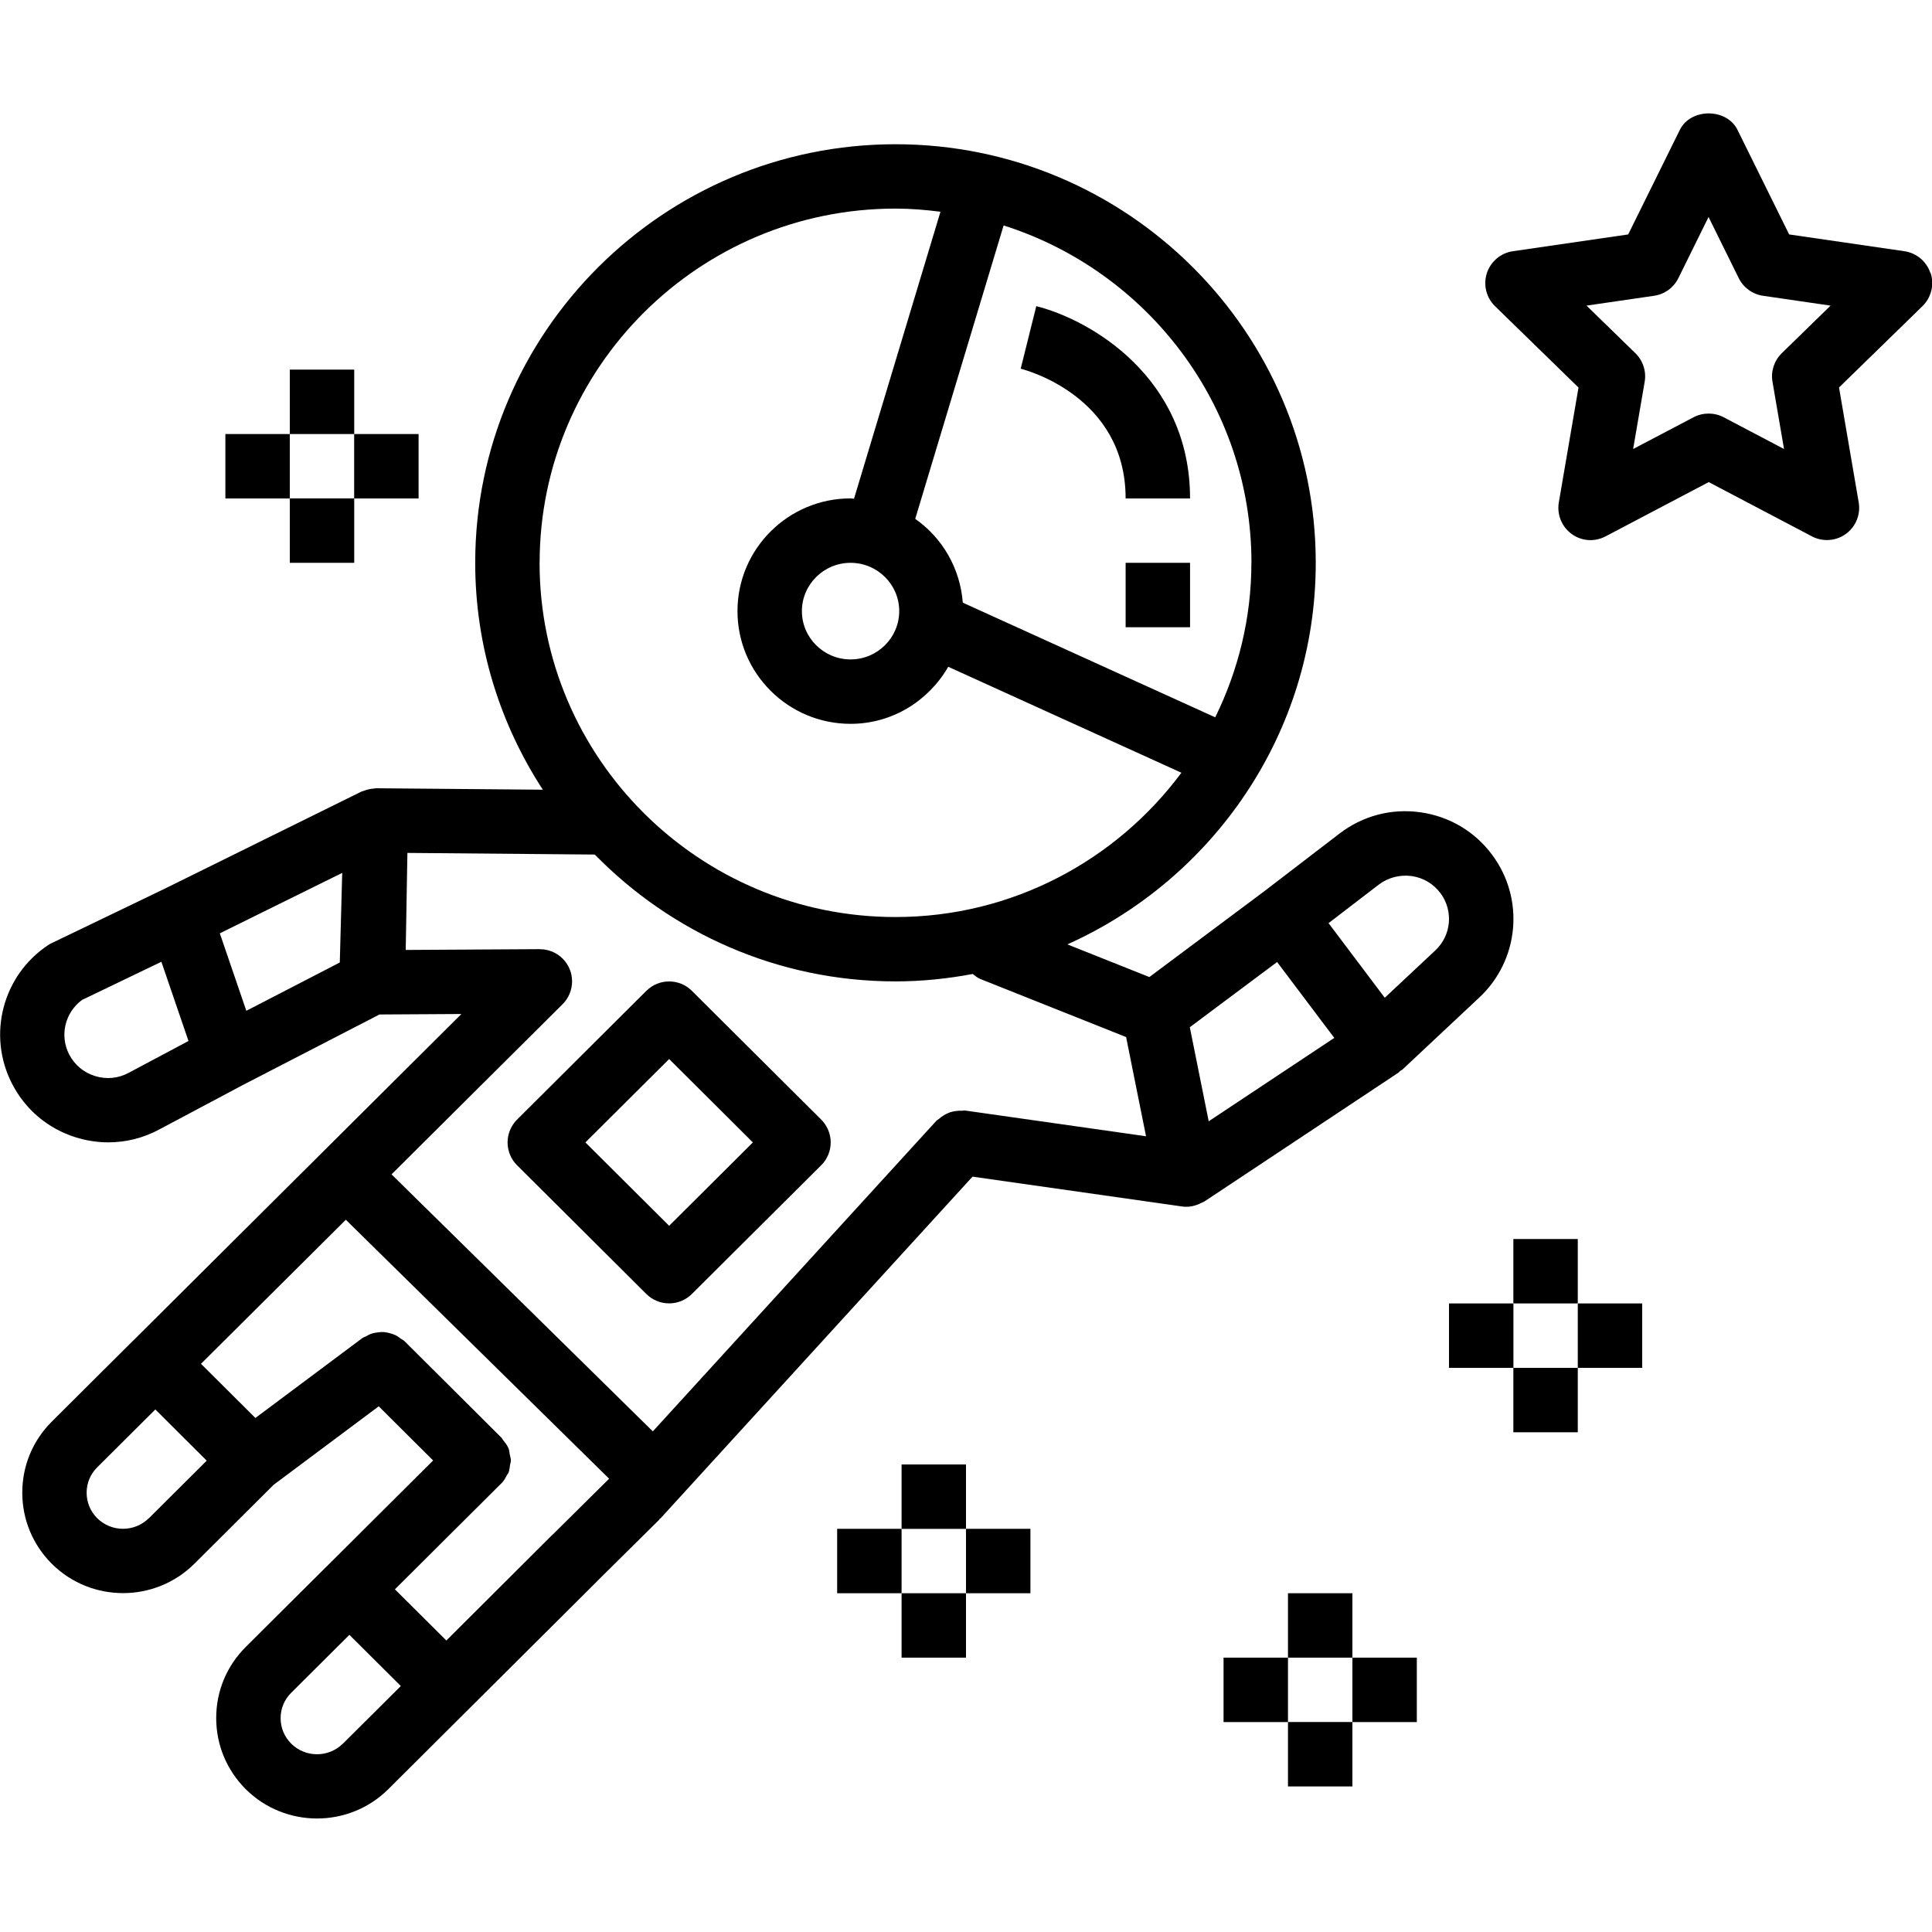
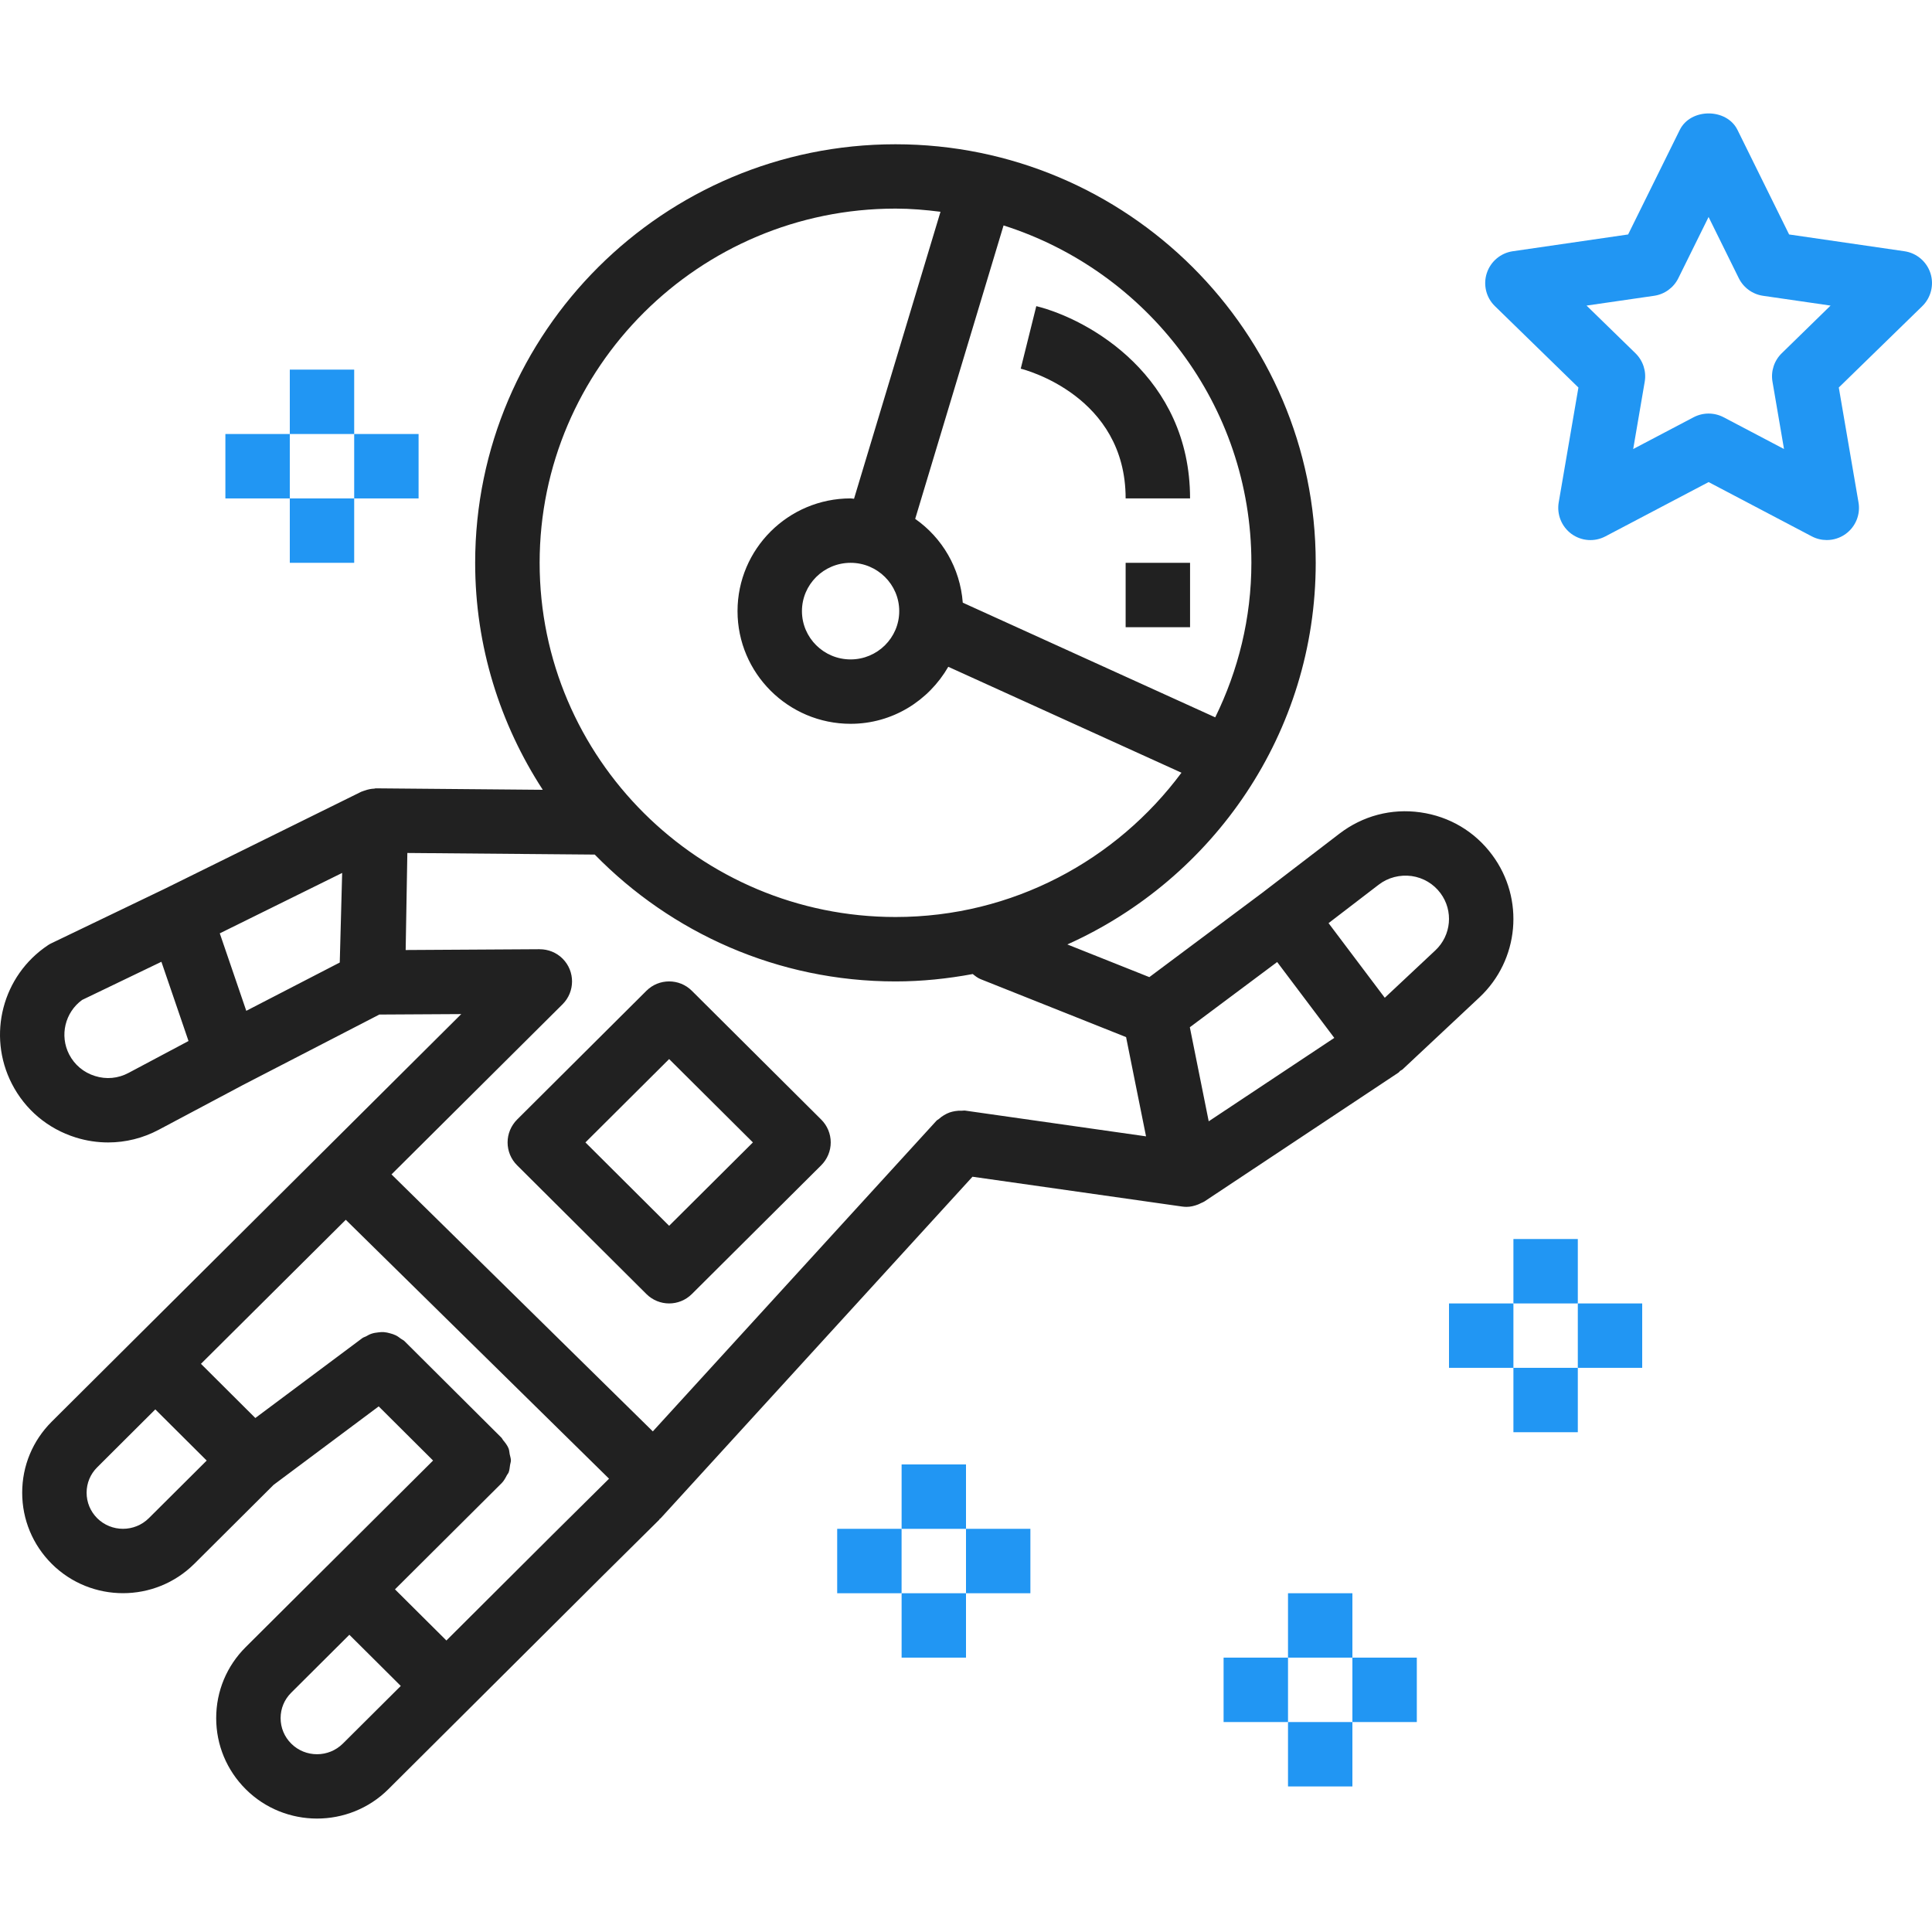
- <svg xmlns="http://www.w3.org/2000/svg" version="1.1" width="32" height="32" viewBox="0 0 32 32">
-   <path d="M31.974 4.524c-0.063-0.193-0.229-0.333-0.43-0.363l-1.91-0.278-0.855-1.731c-0.179-0.365-0.777-0.365-0.956 0l-0.855 1.731-1.91 0.278c-0.201 0.029-0.367 0.17-0.431 0.363-0.062 0.193-0.011 0.405 0.135 0.547l1.383 1.348-0.326 1.903c-0.034 0.2 0.048 0.402 0.212 0.522 0.166 0.121 0.382 0.135 0.562 0.040l1.709-0.899 1.709 0.899c0.078 0.041 0.164 0.061 0.249 0.061 0.11 0 0.221-0.034 0.314-0.102 0.164-0.119 0.246-0.322 0.212-0.522l-0.326-1.903 1.383-1.348c0.145-0.142 0.197-0.354 0.135-0.547zM29.511 5.851c-0.125 0.122-0.183 0.299-0.153 0.472l0.191 1.114-1-0.526c-0.078-0.041-0.163-0.061-0.249-0.061s-0.17 0.020-0.249 0.061l-1.001 0.526 0.191-1.114c0.030-0.173-0.028-0.349-0.153-0.472l-0.81-0.789 1.119-0.163c0.174-0.025 0.324-0.134 0.402-0.292l0.5-1.013 0.5 1.013c0.078 0.157 0.228 0.267 0.402 0.292l1.119 0.163-0.809 0.789z" />
-   <path d="M26.133 20.522h-1.067v1.067h1.067v-1.067z" />
-   <path d="M26.133 22.656h-1.067v1.067h1.067v-1.067z" />
-   <path d="M27.2 21.589h-1.067v1.067h1.067v-1.067z" />
-   <path d="M25.067 21.589h-1.067v1.067h1.067v-1.067z" />
-   <path d="M22.4 26.389h-1.067v1.067h1.067v-1.067z" />
-   <path d="M22.4 28.522h-1.067v1.067h1.067v-1.067z" />
-   <path d="M23.467 27.456h-1.067v1.067h1.067v-1.067z" />
-   <path d="M21.333 27.456h-1.067v1.067h1.067v-1.067z" />
-   <path d="M16 24.256h-1.067v1.067h1.067v-1.067z" />
-   <path d="M16 26.389h-1.067v1.067h1.067v-1.067z" />
-   <path d="M17.067 25.322h-1.067v1.067h1.067v-1.067z" />
-   <path d="M14.933 25.322h-1.067v1.067h1.067v-1.067z" />
-   <path d="M5.867 6.122h-1.067v1.067h1.067v-1.067z" />
-   <path d="M5.867 8.255h-1.067v1.067h1.067v-1.067z" />
-   <path d="M6.933 7.189h-1.067v1.067h1.067v-1.067z" />
-   <path d="M4.8 7.189h-1.067v1.067h1.067v-1.067z" />
-   <path d="M24.715 14.159c-0.287-0.388-0.709-0.637-1.188-0.705-0.481-0.068-0.956 0.058-1.34 0.352l-1.252 0.96-1.898 1.417-1.358-0.541c2.421-1.086 4.114-3.508 4.114-6.32 0-3.823-3.123-6.933-6.961-6.933s-6.961 3.11-6.961 6.933c0 1.386 0.414 2.674 1.12 3.758l-2.764-0.024c-0.002 0-0.003 0-0.005 0-0.009 0-0.015 0.004-0.023 0.005-0.053 0.002-0.105 0.013-0.155 0.031-0.013 0.005-0.026 0.008-0.038 0.013-0.006 0.003-0.013 0.003-0.019 0.006l-3.233 1.596c-0.001 0-0.001 0-0.001 0.001l-1.893 0.911c-0.021 0.009-0.042 0.021-0.063 0.035-0.755 0.502-1.012 1.489-0.598 2.295 0.22 0.429 0.595 0.745 1.056 0.889 0.178 0.055 0.359 0.083 0.539 0.083 0.29 0 0.577-0.071 0.839-0.211l1.388-0.738 2.264-1.169 1.357-0.008-5.442 5.416c-0.001 0.001-0.001 0.001-0.002 0.001l-1.339 1.333c-0.316 0.315-0.49 0.732-0.49 1.178s0.174 0.863 0.49 1.179c0.325 0.323 0.752 0.485 1.179 0.485s0.854-0.162 1.18-0.485l1.314-1.309 1.741-1.3 0.901 0.897-1.762 1.754c-0 0.001-0.001 0.001-0.002 0.001l-1.339 1.333c-0.316 0.315-0.49 0.732-0.49 1.178s0.174 0.863 0.49 1.179c0.325 0.323 0.753 0.485 1.18 0.485s0.855-0.162 1.18-0.485l3.482-3.467c0.001-0.001 0.001-0.001 0.001-0.002l1.010-1-0.004-0.004c0.006-0.006 0.015-0.009 0.022-0.015l5.166-5.658 3.471 0.494c0.025 0.004 0.050 0.005 0.075 0.005 0.065 0 0.127-0.015 0.187-0.038 0.018-0.006 0.033-0.015 0.050-0.023 0.019-0.010 0.039-0.015 0.058-0.027l3.213-2.133c0.012-0.008 0.018-0.021 0.029-0.029 0.013-0.010 0.029-0.014 0.041-0.026l1.271-1.191c0.662-0.62 0.753-1.635 0.212-2.362zM2.13 17.77c-0.173 0.093-0.37 0.111-0.558 0.052-0.187-0.058-0.338-0.186-0.427-0.358-0.161-0.314-0.068-0.695 0.214-0.902l1.314-0.632 0.449 1.312-0.992 0.528zM5.628 15.942l-1.548 0.8-0.439-1.283 2.027-1.001-0.040 1.484zM20.727 9.322c0 0.918-0.219 1.785-0.599 2.559l-4.181-1.899c-0.044-0.573-0.341-1.075-0.788-1.388l1.464-4.86c2.378 0.756 4.105 2.974 4.105 5.588zM8.938 9.322c0-3.235 2.644-5.867 5.894-5.867 0.253 0 0.5 0.021 0.745 0.052l-1.432 4.754c-0.019-0.001-0.037-0.006-0.057-0.006-1.033 0-1.873 0.837-1.873 1.867s0.84 1.867 1.873 1.867c0.694 0 1.294-0.383 1.618-0.945l3.862 1.755c-1.075 1.446-2.795 2.39-4.737 2.39-3.25 0-5.894-2.632-5.894-5.867zM14.894 10.122c0 0.441-0.362 0.8-0.806 0.8s-0.806-0.359-0.806-0.8c0-0.441 0.362-0.8 0.806-0.8s0.806 0.359 0.806 0.8zM2.465 25.146c-0.236 0.234-0.619 0.234-0.854 0.001-0.114-0.114-0.176-0.263-0.176-0.423s0.062-0.309 0.176-0.421l0.962-0.958 0.851 0.848-0.959 0.955zM5.679 28.88c-0.236 0.234-0.619 0.235-0.855 0.001-0.114-0.114-0.176-0.263-0.176-0.423s0.062-0.309 0.176-0.421l0.963-0.959 0.852 0.848-0.96 0.955zM9.16 25.411c-0.001 0-0.001 0-0.002 0.001l-1.765 1.76-0.852-0.848 1.763-1.755c0 0 0 0 0-0s0.001-0.001 0.002-0.001c0.040-0.040 0.065-0.088 0.090-0.135 0.007-0.014 0.020-0.026 0.026-0.040 0.017-0.041 0.019-0.085 0.026-0.129 0.003-0.025 0.014-0.047 0.014-0.073 0-0.036-0.013-0.070-0.020-0.106-0.006-0.032-0.006-0.065-0.019-0.095-0.020-0.050-0.055-0.094-0.091-0.138-0.010-0.012-0.014-0.027-0.025-0.038 0 0 0 0-0.001 0s-0.001-0.002-0.001-0.002l-1.607-1.6c-0.017-0.017-0.039-0.024-0.058-0.038-0.028-0.022-0.055-0.042-0.087-0.058-0.030-0.015-0.061-0.024-0.093-0.033-0.034-0.010-0.067-0.017-0.103-0.020-0.033-0.002-0.063 0.001-0.095 0.005-0.036 0.004-0.069 0.009-0.104 0.020-0.034 0.011-0.063 0.027-0.094 0.045-0.020 0.011-0.042 0.015-0.061 0.029l-1.773 1.324-0.901-0.897 2.399-2.386 4.361 4.289-0.928 0.919zM15.979 18.394c-0.015-0.002-0.030 0.004-0.045 0.003-0.039-0.002-0.076 0.001-0.115 0.007-0.030 0.005-0.059 0.011-0.088 0.021-0.034 0.012-0.065 0.028-0.097 0.047-0.030 0.018-0.057 0.037-0.083 0.061-0.013 0.011-0.028 0.017-0.040 0.029l-4.698 5.146-4.328-4.257 2.833-2.818c0.209-0.208 0.21-0.546 0.002-0.755-0.105-0.105-0.243-0.157-0.381-0.156v-0.001l-2.219 0.013 0.028-1.607 3.104 0.027c1.265 1.294 3.029 2.101 4.981 2.101 0.437 0 0.864-0.045 1.279-0.123 0.040 0.032 0.079 0.065 0.13 0.085l2.41 0.96 0.152 0.758 0.178 0.885-3.003-0.427zM20.020 18.572l-0.313-1.558 1.446-1.080 0.947 1.257-2.080 1.381zM23.774 15.741l-0.838 0.785-0.931-1.236 0.831-0.637c0.155-0.119 0.351-0.168 0.543-0.143 0.193 0.027 0.364 0.128 0.48 0.284 0.217 0.292 0.18 0.699-0.085 0.947z" />
-   <path d="M13.602 18.544l-2.143-2.133c-0.207-0.207-0.545-0.207-0.753 0l-2.142 2.133c-0.1 0.101-0.157 0.236-0.157 0.378s0.056 0.278 0.157 0.378l2.142 2.133c0.104 0.103 0.241 0.155 0.377 0.155s0.273-0.052 0.376-0.155l2.143-2.133c0.1-0.1 0.157-0.236 0.157-0.378s-0.057-0.278-0.157-0.378zM11.083 20.303l-1.387-1.381 1.387-1.381 1.387 1.381-1.387 1.381z" />
-   <path d="M17.164 5.071l-0.258 1.036c0.071 0.018 1.738 0.452 1.738 2.149h1.067c-0-2.017-1.666-2.965-2.547-3.185z" />
-   <path d="M19.711 9.322h-1.067v1.067h1.067v-1.067z" />
+ <svg xmlns="http://www.w3.org/2000/svg" width="70" height="70" viewBox="0 0 70 70" fill="none">
+   <path d="M69.943 9.896C69.805 9.475 69.442 9.167 69.002 9.103L64.823 8.495L62.953 4.708C62.561 3.91 61.253 3.91 60.861 4.708L58.99 8.495L54.811 9.103C54.371 9.167 54.008 9.474 53.869 9.897C53.732 10.319 53.845 10.783 54.164 11.092L57.189 14.041L56.475 18.203C56.401 18.641 56.58 19.083 56.938 19.345C57.301 19.608 57.775 19.641 58.168 19.433L61.906 17.467L65.644 19.433C65.814 19.523 66.002 19.567 66.188 19.567C66.429 19.567 66.671 19.492 66.874 19.344C67.233 19.083 67.413 18.641 67.337 18.203L66.623 14.04L69.648 11.092C69.965 10.782 70.08 10.319 69.943 9.896ZM64.556 12.799C64.281 13.066 64.155 13.454 64.221 13.832L64.638 16.269L62.45 15.118C62.279 15.029 62.093 14.984 61.906 14.984C61.719 14.984 61.534 15.029 61.362 15.118L59.174 16.269L59.591 13.832C59.657 13.454 59.531 13.068 59.256 12.799L57.484 11.072L59.932 10.717C60.312 10.662 60.64 10.423 60.81 10.078L61.905 7.862L62.999 10.078C63.169 10.422 63.497 10.662 63.878 10.717L66.325 11.072L64.556 12.799Z" fill="#2196F3" />
+   <path d="M57.167 44.892H54.834V47.226H57.167V44.892Z" fill="#2196F3" />
+   <path d="M57.167 49.559H54.834V51.892H57.167V49.559Z" fill="#2196F3" />
+   <path d="M59.5 47.226H57.167V49.559H59.5V47.226Z" fill="#2196F3" />
+   <path d="M54.834 47.226H52.5V49.559H54.834V47.226Z" fill="#2196F3" />
+   <path d="M49 57.726H46.667V60.059H49V57.726Z" fill="#2196F3" />
+   <path d="M49 62.393H46.667V64.726H49V62.393Z" fill="#2196F3" />
+   <path d="M51.334 60.059H49V62.393H51.334V60.059Z" fill="#2196F3" />
+   <path d="M46.667 60.059H44.333V62.393H46.667V60.059Z" fill="#2196F3" />
+   <path d="M35 53.059H32.667V55.393H35V53.059Z" fill="#2196F3" />
+   <path d="M35 57.726H32.667V60.059H35V57.726Z" fill="#2196F3" />
+   <path d="M37.333 55.392H35V57.726H37.333V55.392Z" fill="#2196F3" />
+   <path d="M32.666 55.392H30.333V57.726H32.666V55.392Z" fill="#2196F3" />
+   <path d="M12.833 13.392H10.5V15.725H12.833V13.392Z" fill="#2196F3" />
+   <path d="M12.833 18.059H10.5V20.392H12.833V18.059Z" fill="#2196F3" />
+   <path d="M15.166 15.725H12.833V18.059H15.166V15.725Z" fill="#2196F3" />
+   <path d="M10.5 15.725H8.166V18.059H10.5V15.725Z" fill="#2196F3" />
+   <path d="M54.063 30.974C53.435 30.126 52.512 29.58 51.464 29.433C50.412 29.283 49.373 29.56 48.533 30.203L45.795 32.301L45.794 32.303L41.643 35.403L38.672 34.219C43.969 31.843 47.671 26.545 47.671 20.394C47.671 12.031 40.84 5.227 32.444 5.227C24.047 5.227 17.216 12.031 17.216 20.394C17.216 23.425 18.123 26.244 19.666 28.616L13.62 28.563C13.617 28.563 13.613 28.563 13.61 28.563C13.591 28.563 13.576 28.573 13.559 28.574C13.443 28.578 13.33 28.602 13.219 28.642C13.191 28.652 13.162 28.658 13.135 28.671C13.121 28.677 13.107 28.678 13.093 28.685L6.021 32.176C6.02 32.176 6.018 32.176 6.018 32.178L1.877 34.169C1.831 34.189 1.784 34.216 1.739 34.246C0.088 35.345 -0.474 37.504 0.43 39.268C0.912 40.206 1.732 40.896 2.74 41.212C3.129 41.334 3.525 41.393 3.919 41.393C4.553 41.393 5.181 41.238 5.756 40.931L8.792 39.317L13.744 36.759L16.712 36.742L4.808 48.588C4.807 48.59 4.806 48.59 4.805 48.591L1.876 51.507C1.185 52.196 0.804 53.109 0.804 54.084C0.804 55.056 1.185 55.972 1.876 56.662C2.587 57.369 3.521 57.724 4.456 57.724C5.392 57.724 6.325 57.369 7.038 56.662L9.913 53.799L13.721 50.956L15.691 52.918L11.838 56.755C11.836 56.756 11.835 56.756 11.834 56.758L8.906 59.674C8.214 60.362 7.833 61.276 7.833 62.25C7.833 63.223 8.214 64.139 8.906 64.829C9.616 65.536 10.552 65.89 11.486 65.89C12.421 65.89 13.357 65.536 14.068 64.829L16.998 61.912L21.684 57.245C21.685 57.244 21.685 57.243 21.686 57.242L23.895 55.054L23.887 55.046C23.901 55.032 23.921 55.027 23.935 55.012L35.235 42.635L42.828 43.715C42.883 43.723 42.938 43.727 42.992 43.727C43.134 43.727 43.27 43.693 43.402 43.643C43.441 43.629 43.474 43.61 43.511 43.592C43.553 43.571 43.597 43.559 43.637 43.532L50.666 38.865C50.692 38.848 50.706 38.82 50.73 38.801C50.758 38.779 50.793 38.77 50.819 38.745L53.6 36.14C55.047 34.784 55.247 32.563 54.063 30.974ZM4.66 38.872C4.281 39.075 3.851 39.116 3.439 38.985C3.03 38.858 2.699 38.579 2.505 38.203C2.153 37.516 2.357 36.681 2.974 36.23L5.848 34.847L6.54 36.869L6.83 37.718L4.66 38.872ZM12.31 34.874L8.923 36.624L8.365 34.991L7.963 33.817L12.397 31.628L12.31 34.874ZM45.34 20.392C45.34 22.401 44.861 24.296 44.03 25.991L34.883 21.836C34.788 20.582 34.137 19.484 33.159 18.8L36.361 8.168C41.563 9.823 45.34 14.675 45.34 20.392ZM19.552 20.392C19.552 13.316 25.336 7.558 32.446 7.558C32.999 7.558 33.54 7.605 34.076 7.673L30.943 18.071C30.901 18.07 30.862 18.058 30.819 18.058C28.56 18.058 26.722 19.89 26.722 22.142C26.722 24.394 28.56 26.225 30.819 26.225C32.337 26.225 33.65 25.387 34.358 24.159L42.807 27.997C40.456 31.162 36.694 33.225 32.446 33.225C25.336 33.225 19.552 27.468 19.552 20.392ZM32.581 22.142C32.581 23.107 31.79 23.892 30.819 23.892C29.847 23.892 29.056 23.107 29.056 22.142C29.056 21.177 29.847 20.392 30.819 20.392C31.79 20.392 32.581 21.177 32.581 22.142ZM5.392 55.007C4.875 55.52 4.038 55.519 3.523 55.009C3.274 54.76 3.138 54.432 3.138 54.084C3.138 53.736 3.274 53.408 3.523 53.162L5.627 51.065L7.489 52.919L5.392 55.007ZM12.422 63.174C11.905 63.687 11.068 63.688 10.552 63.175C10.303 62.927 10.167 62.599 10.167 62.25C10.167 61.903 10.303 61.575 10.552 61.329L12.658 59.231L13.539 60.107L14.521 61.085L12.422 63.174ZM20.038 55.586C20.037 55.587 20.036 55.587 20.035 55.589L16.174 59.438L15.293 58.562L14.311 57.585L18.168 53.745C18.168 53.745 18.168 53.745 18.168 53.744C18.169 53.743 18.17 53.743 18.172 53.742C18.259 53.654 18.314 53.549 18.368 53.445C18.383 53.415 18.412 53.389 18.425 53.358C18.461 53.268 18.467 53.171 18.481 53.077C18.488 53.023 18.511 52.973 18.511 52.918C18.511 52.84 18.483 52.764 18.467 52.687C18.453 52.617 18.453 52.546 18.426 52.478C18.382 52.368 18.306 52.272 18.227 52.177C18.204 52.151 18.196 52.119 18.172 52.094C18.172 52.094 18.172 52.094 18.171 52.094C18.169 52.093 18.169 52.091 18.168 52.09L14.653 48.59C14.616 48.552 14.568 48.537 14.526 48.505C14.464 48.458 14.405 48.413 14.336 48.38C14.269 48.347 14.201 48.327 14.131 48.308C14.057 48.287 13.985 48.271 13.906 48.265C13.835 48.26 13.769 48.267 13.697 48.276C13.619 48.285 13.546 48.295 13.47 48.32C13.396 48.343 13.331 48.379 13.264 48.418C13.22 48.442 13.171 48.451 13.13 48.481L9.251 51.377L7.281 49.414L12.528 44.195L22.067 53.576L20.038 55.586ZM34.954 40.237C34.921 40.233 34.889 40.245 34.855 40.243C34.77 40.238 34.688 40.244 34.603 40.258C34.537 40.27 34.474 40.283 34.411 40.305C34.336 40.331 34.269 40.366 34.2 40.407C34.134 40.447 34.075 40.489 34.018 40.542C33.99 40.566 33.956 40.578 33.93 40.606L23.653 51.862L14.185 42.551L20.383 36.386C20.839 35.931 20.841 35.192 20.386 34.735C20.156 34.505 19.854 34.392 19.552 34.393V34.392L14.698 34.421L14.759 30.905L21.549 30.963C24.317 33.794 28.176 35.559 32.446 35.559C33.403 35.559 34.336 35.46 35.245 35.291C35.332 35.361 35.419 35.432 35.528 35.476L40.8 37.576L41.133 39.235L41.523 41.172L34.954 40.237ZM43.794 40.627L43.11 37.219L46.274 34.856L47.102 35.955L48.344 37.605L43.794 40.627ZM52.005 34.434L50.173 36.151L48.136 33.447L49.954 32.053C50.294 31.792 50.722 31.685 51.142 31.74C51.564 31.8 51.938 32.02 52.192 32.362C52.666 33 52.585 33.891 52.005 34.434Z" fill="#212121" />
+   <path d="M29.755 40.565L25.067 35.898C24.613 35.445 23.875 35.445 23.421 35.898L18.734 40.565C18.515 40.786 18.391 41.082 18.391 41.392C18.391 41.703 18.514 42 18.734 42.219L23.421 46.886C23.648 47.112 23.947 47.226 24.244 47.226C24.542 47.226 24.84 47.112 25.067 46.886L29.755 42.219C29.974 42 30.099 41.703 30.099 41.392C30.099 41.082 29.975 40.784 29.755 40.565ZM24.244 44.413L21.211 41.392L24.244 38.372L27.279 41.392L24.244 44.413Z" fill="#212121" />
+   <path d="M37.547 11.092L36.983 13.358C37.139 13.397 40.784 14.346 40.784 18.059H43.118C43.118 13.646 39.474 11.572 37.547 11.092Z" fill="#212121" />
+   <path d="M43.118 20.392H40.784V22.725H43.118V20.392Z" fill="#212121" />
</svg>
